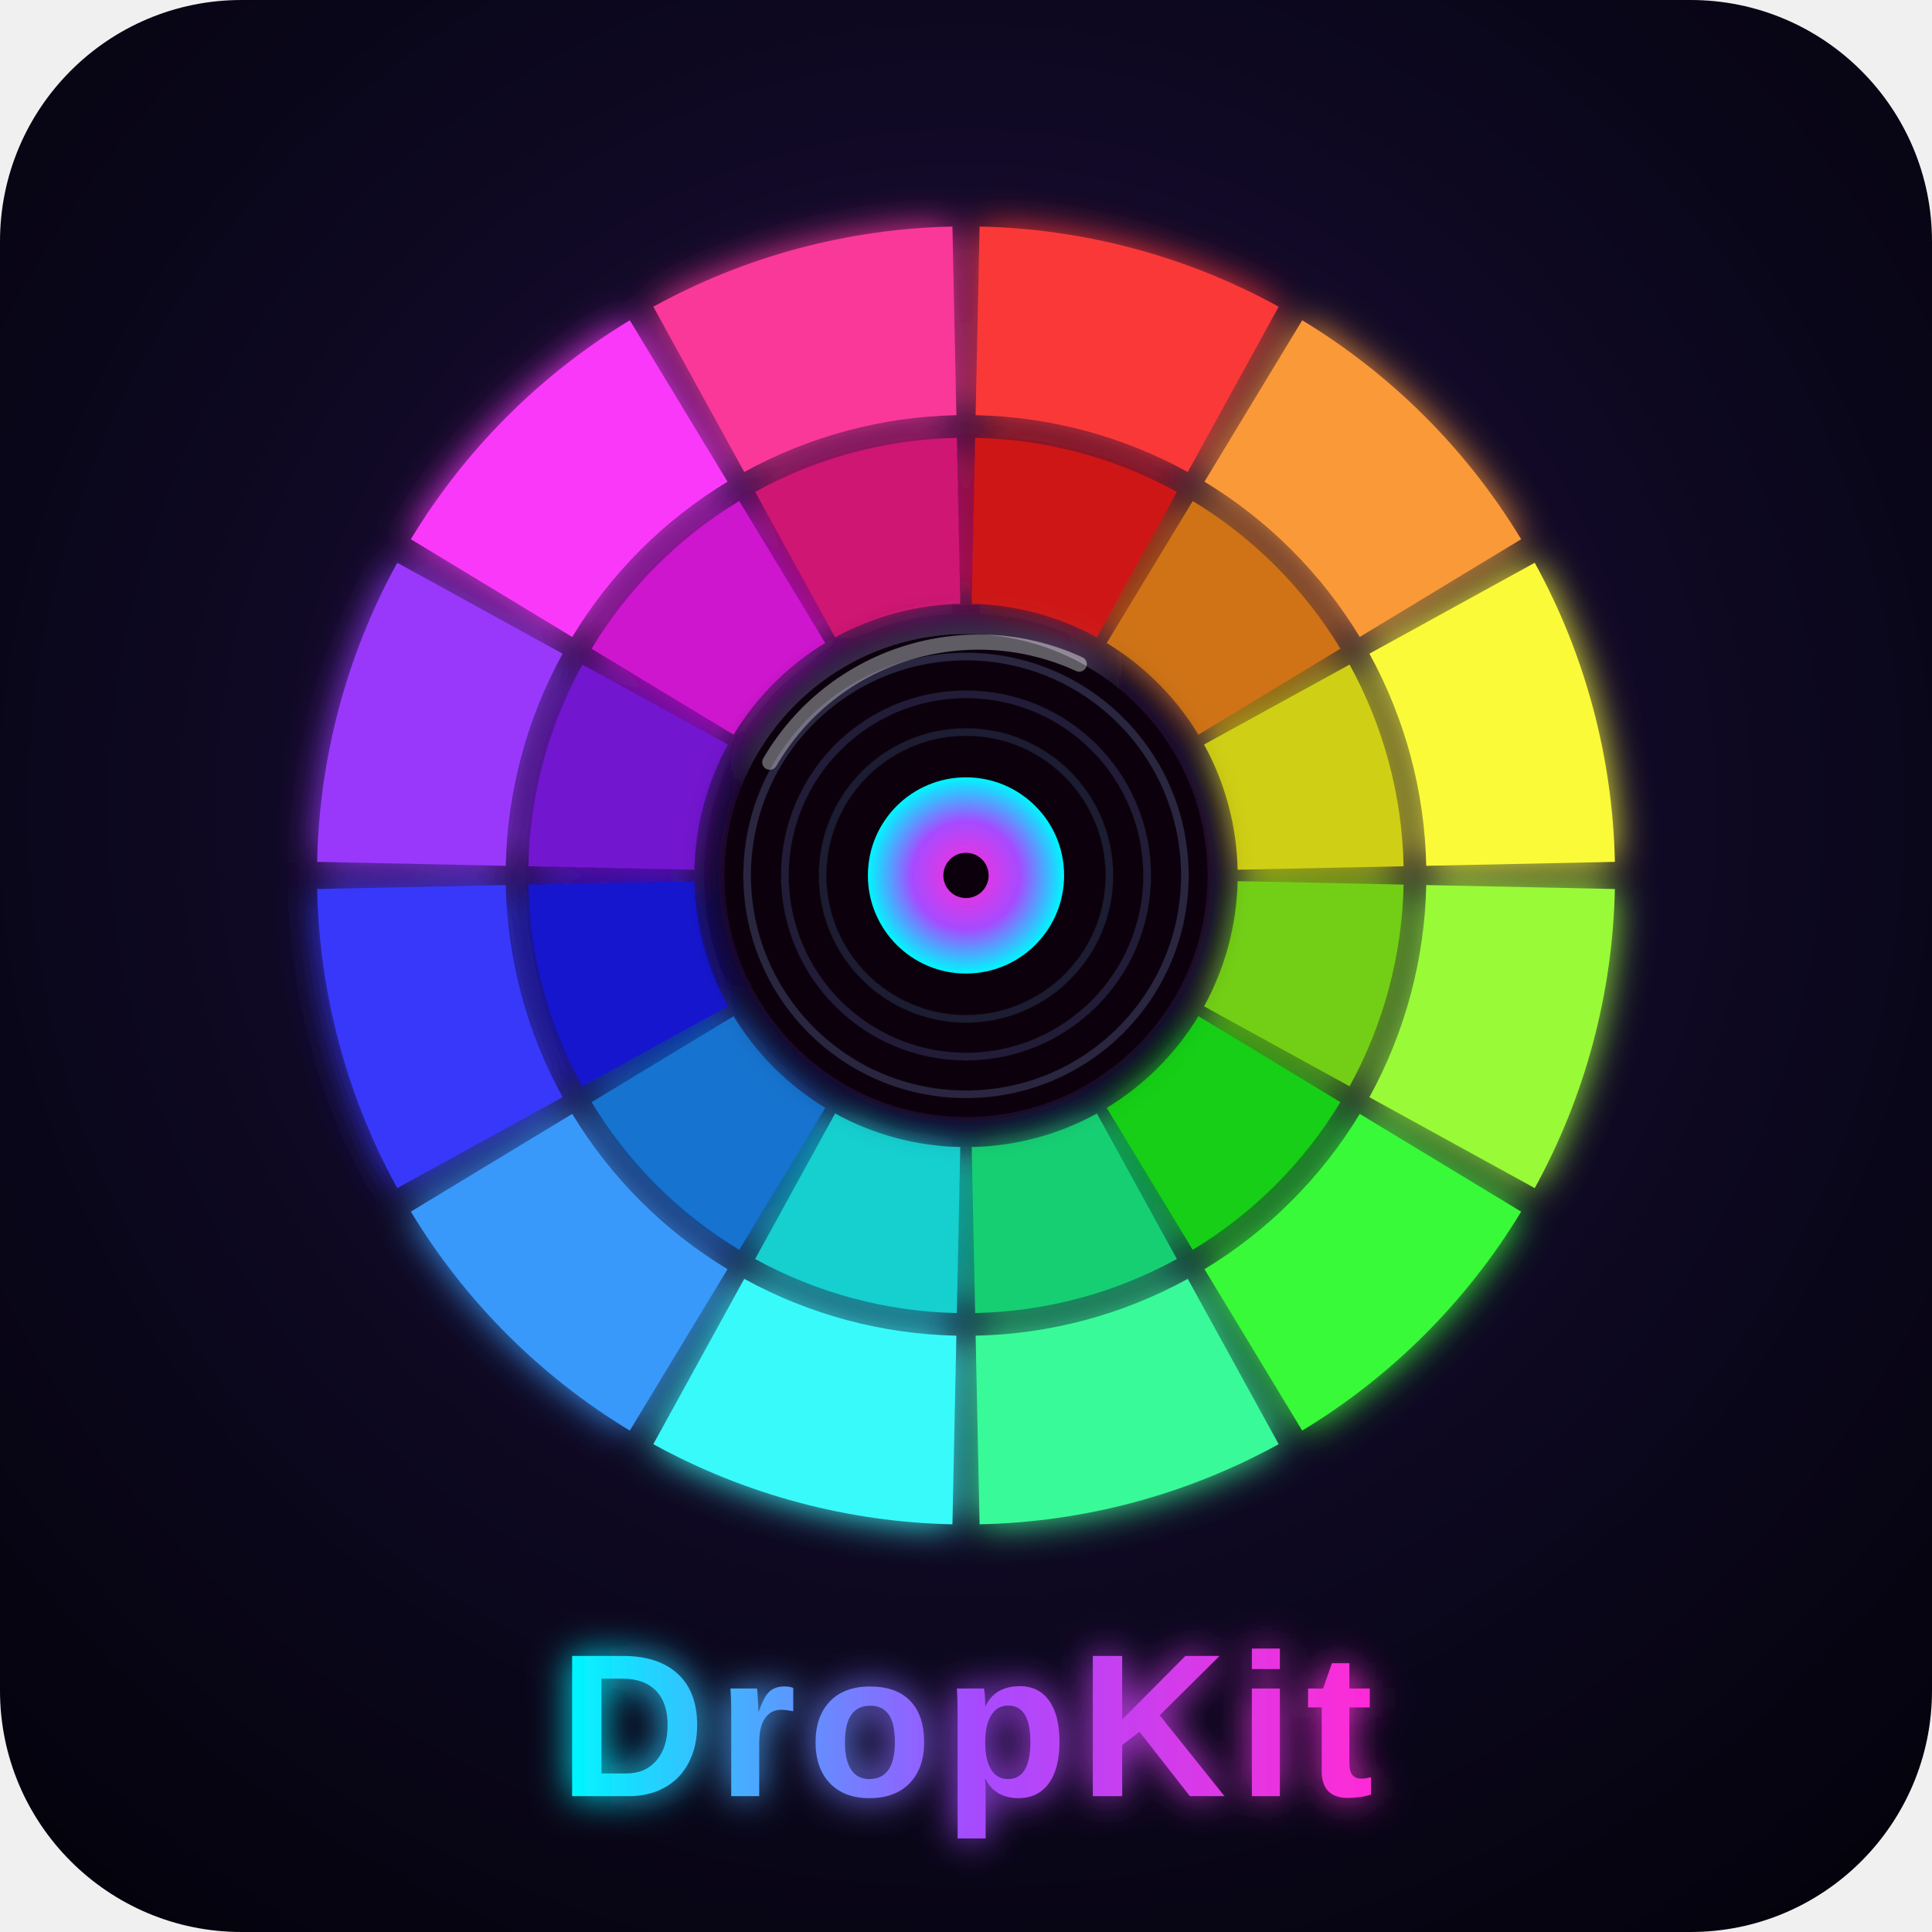
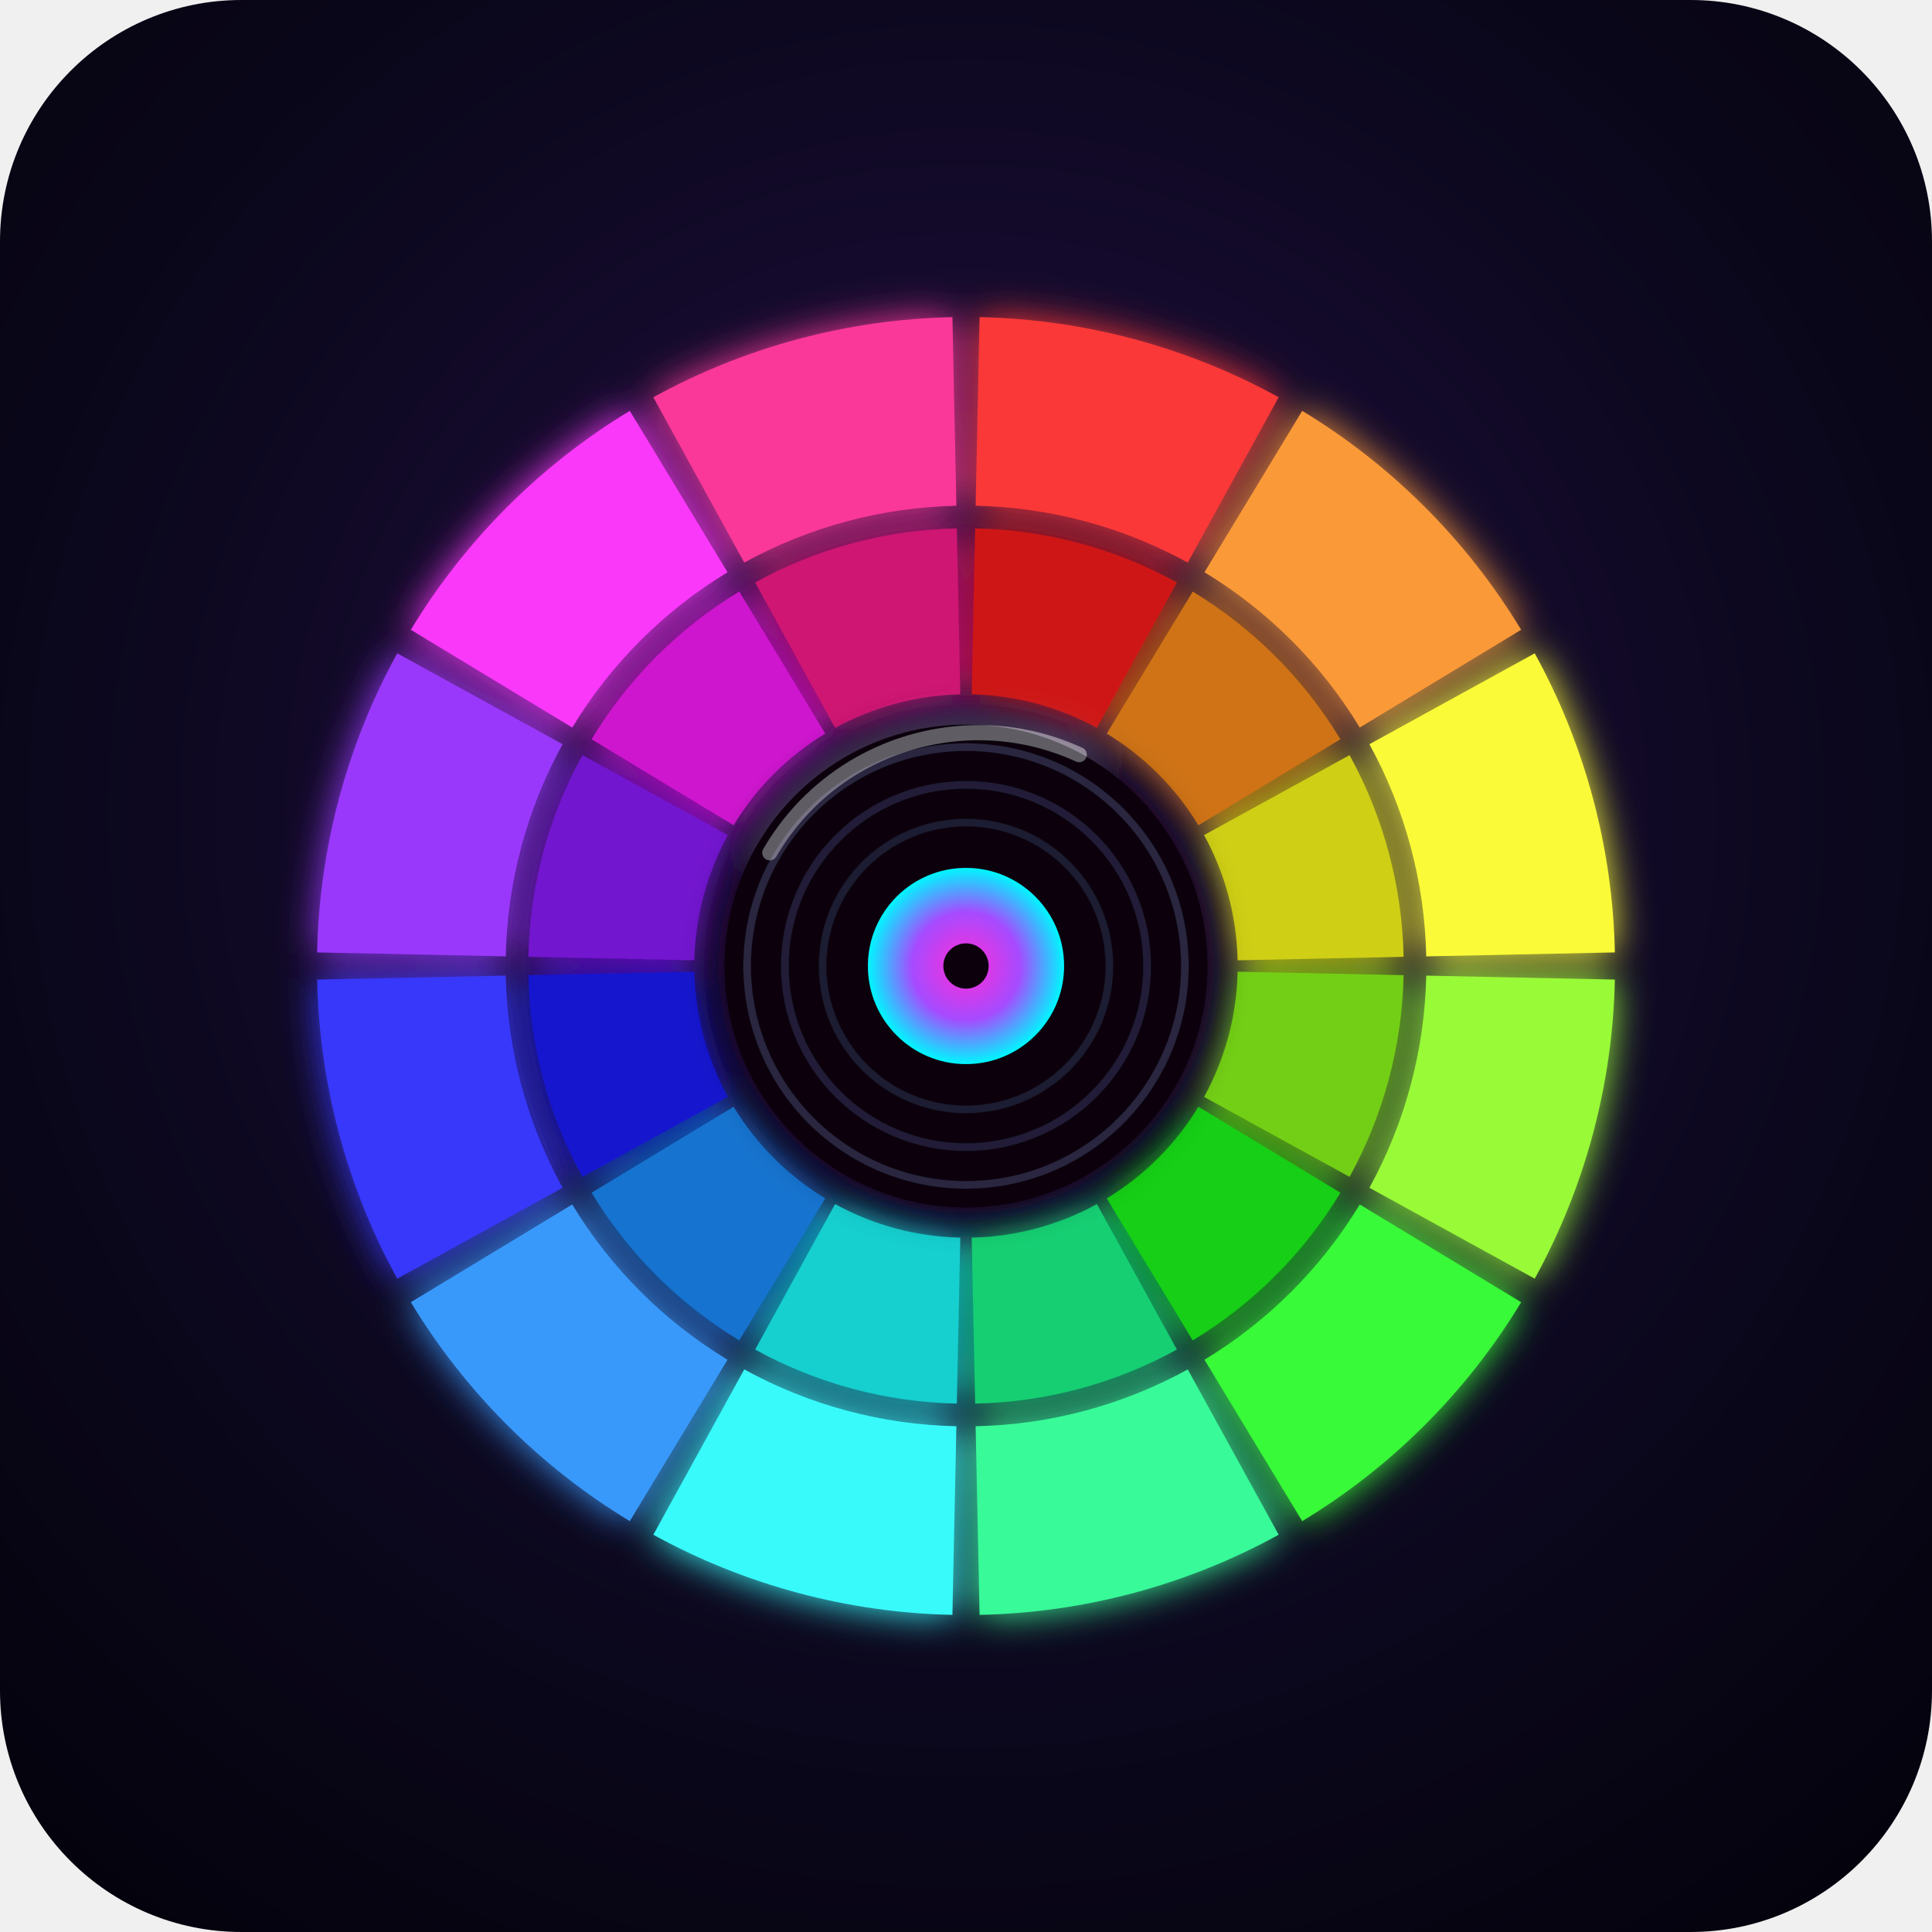
<svg xmlns="http://www.w3.org/2000/svg" viewBox="0 0 512 512" width="512" height="512" role="img" aria-label="DropKit harmonic mixing wheel">
  <defs>
    <radialGradient id="dk-bg" cx="0.5" cy="0.42" r="0.75">
      <stop offset="0" stop-color="#241046" />
      <stop offset="0.55" stop-color="#0d0820" />
      <stop offset="1" stop-color="#03020a" />
    </radialGradient>
-     <linearGradient id="dk-neon" x1="0" y1="0" x2="1" y2="0">
-       <stop offset="0" stop-color="#00f6ff" />
-       <stop offset="0.5" stop-color="#a64bff" />
-       <stop offset="1" stop-color="#ff2bd6" />
-     </linearGradient>
    <radialGradient id="dk-label" cx="0.5" cy="0.5" r="0.5">
      <stop offset="0" stop-color="#ff2bd6" />
      <stop offset="0.55" stop-color="#a64bff" />
      <stop offset="1" stop-color="#00f6ff" />
    </radialGradient>
    <filter id="dk-glow" x="-25%" y="-25%" width="150%" height="150%">
      <feGaussianBlur stdDeviation="5" result="b" />
      <feMerge>
        <feMergeNode in="b" />
        <feMergeNode in="SourceGraphic" />
      </feMerge>
    </filter>
  </defs>
  <rect width="512" height="512" rx="64" fill="url(#dk-bg)" />
  <g filter="url(#dk-glow)">
-     <path d="M259.6 60.04 A172 172 0 0 1 338.86 81.28 L314.77 125.09 A122 122 0 0 0 258.55 110.03 Z" fill="hsl(0 95% 60%)" />
-     <path d="M258.43 116.03 A116 116 0 0 1 311.88 130.35 L290.69 168.91 A72 72 0 0 0 257.51 160.02 Z" fill="hsl(0 80% 45%)" />
-     <path d="M345.1 84.88 A172 172 0 0 1 403.12 142.9 L360.35 168.8 A122 122 0 0 0 319.2 127.65 Z" fill="hsl(30 95% 60%)" />
-     <path d="M316.09 132.78 A116 116 0 0 1 355.22 171.91 L317.59 194.7 A72 72 0 0 0 293.3 170.41 Z" fill="hsl(30 80% 45%)" />
-     <path d="M406.72 149.14 A172 172 0 0 1 427.96 228.4 L377.97 229.45 A122 122 0 0 0 362.91 173.23 Z" fill="hsl(60 95% 60%)" />
-     <path d="M357.65 176.12 A116 116 0 0 1 371.97 229.57 L327.98 230.49 A72 72 0 0 0 319.09 197.31 Z" fill="hsl(60 80% 45%)" />
-     <path d="M427.96 235.6 A172 172 0 0 1 406.72 314.86 L362.91 290.77 A122 122 0 0 0 377.97 234.55 Z" fill="hsl(90 95% 60%)" />
-     <path d="M371.97 234.43 A116 116 0 0 1 357.65 287.88 L319.09 266.69 A72 72 0 0 0 327.98 233.51 Z" fill="hsl(90 80% 45%)" />
-     <path d="M403.12 321.1 A172 172 0 0 1 345.1 379.12 L319.2 336.35 A122 122 0 0 0 360.35 295.2 Z" fill="hsl(120 95% 60%)" />
-     <path d="M355.22 292.09 A116 116 0 0 1 316.09 331.22 L293.3 293.59 A72 72 0 0 0 317.59 269.3 Z" fill="hsl(120 80% 45%)" />
-     <path d="M338.86 382.72 A172 172 0 0 1 259.6 403.96 L258.55 353.97 A122 122 0 0 0 314.77 338.91 Z" fill="hsl(150 95% 60%)" />
-     <path d="M311.88 333.65 A116 116 0 0 1 258.43 347.97 L257.51 303.98 A72 72 0 0 0 290.69 295.09 Z" fill="hsl(150 80% 45%)" />
-     <path d="M252.4 403.96 A172 172 0 0 1 173.14 382.72 L197.23 338.91 A122 122 0 0 0 253.45 353.97 Z" fill="hsl(180 95% 60%)" />
-     <path d="M253.57 347.97 A116 116 0 0 1 200.12 333.65 L221.31 295.09 A72 72 0 0 0 254.49 303.98 Z" fill="hsl(180 80% 45%)" />
-     <path d="M166.9 379.12 A172 172 0 0 1 108.88 321.1 L151.65 295.2 A122 122 0 0 0 192.8 336.35 Z" fill="hsl(210 95% 60%)" />
-     <path d="M195.91 331.22 A116 116 0 0 1 156.78 292.09 L194.41 269.3 A72 72 0 0 0 218.7 293.59 Z" fill="hsl(210 80% 45%)" />
-     <path d="M105.28 314.86 A172 172 0 0 1 84.04 235.6 L134.03 234.55 A122 122 0 0 0 149.09 290.77 Z" fill="hsl(240 95% 60%)" />
-     <path d="M154.35 287.88 A116 116 0 0 1 140.03 234.43 L184.02 233.51 A72 72 0 0 0 192.91 266.69 Z" fill="hsl(240 80% 45%)" />
-     <path d="M84.04 228.4 A172 172 0 0 1 105.28 149.14 L149.09 173.23 A122 122 0 0 0 134.03 229.45 Z" fill="hsl(270 95% 60%)" />
-     <path d="M140.03 229.57 A116 116 0 0 1 154.35 176.12 L192.91 197.31 A72 72 0 0 0 184.02 230.49 Z" fill="hsl(270 80% 45%)" />
-     <path d="M108.88 142.9 A172 172 0 0 1 166.9 84.88 L192.8 127.65 A122 122 0 0 0 151.65 168.8 Z" fill="hsl(300 95% 60%)" />
-     <path d="M156.78 171.91 A116 116 0 0 1 195.91 132.78 L218.7 170.41 A72 72 0 0 0 194.41 194.7 Z" fill="hsl(300 80% 45%)" />
-     <path d="M173.14 81.28 A172 172 0 0 1 252.4 60.04 L253.45 110.03 A122 122 0 0 0 197.23 125.09 Z" fill="hsl(330 95% 60%)" />
-     <path d="M200.12 130.35 A116 116 0 0 1 253.57 116.03 L254.49 160.02 A72 72 0 0 0 221.31 168.91 Z" fill="hsl(330 80% 45%)" />
+     <path d="M259.6 84.04 A172 172 0 0 1 338.86 105.28 L314.77 149.09 A122 122 0 0 0 258.55 134.03 Z" fill="hsl(0 95% 60%)" />
+     <path d="M258.43 140.03 A116 116 0 0 1 311.88 154.35 L290.69 192.91 A72 72 0 0 0 257.51 184.02 Z" fill="hsl(0 80% 45%)" />
+     <path d="M345.1 108.88 A172 172 0 0 1 403.12 166.9 L360.35 192.8 A122 122 0 0 0 319.2 151.65 Z" fill="hsl(30 95% 60%)" />
+     <path d="M316.09 156.78 A116 116 0 0 1 355.22 195.91 L317.59 218.7 A72 72 0 0 0 293.3 194.41 Z" fill="hsl(30 80% 45%)" />
+     <path d="M406.72 173.14 A172 172 0 0 1 427.96 252.4 L377.97 253.45 A122 122 0 0 0 362.91 197.23 Z" fill="hsl(60 95% 60%)" />
+     <path d="M357.65 200.12 A116 116 0 0 1 371.97 253.57 L327.98 254.49 A72 72 0 0 0 319.09 221.31 Z" fill="hsl(60 80% 45%)" />
+     <path d="M427.96 259.6 A172 172 0 0 1 406.72 338.86 L362.91 314.77 A122 122 0 0 0 377.97 258.55 Z" fill="hsl(90 95% 60%)" />
+     <path d="M371.97 258.43 A116 116 0 0 1 357.65 311.88 L319.09 290.69 A72 72 0 0 0 327.98 257.51 Z" fill="hsl(90 80% 45%)" />
+     <path d="M403.12 345.1 A172 172 0 0 1 345.1 403.12 L319.2 360.35 A122 122 0 0 0 360.35 319.2 Z" fill="hsl(120 95% 60%)" />
+     <path d="M355.22 316.09 A116 116 0 0 1 316.09 355.22 L293.3 317.59 A72 72 0 0 0 317.59 293.3 Z" fill="hsl(120 80% 45%)" />
+     <path d="M338.86 406.72 A172 172 0 0 1 259.6 427.96 L258.55 377.97 A122 122 0 0 0 314.77 362.91 Z" fill="hsl(150 95% 60%)" />
+     <path d="M311.88 357.65 A116 116 0 0 1 258.43 371.97 L257.51 327.98 A72 72 0 0 0 290.69 319.09 Z" fill="hsl(150 80% 45%)" />
+     <path d="M252.4 427.96 A172 172 0 0 1 173.14 406.72 L197.23 362.91 A122 122 0 0 0 253.45 377.97 Z" fill="hsl(180 95% 60%)" />
+     <path d="M253.57 371.97 A116 116 0 0 1 200.12 357.65 L221.31 319.09 A72 72 0 0 0 254.49 327.98 Z" fill="hsl(180 80% 45%)" />
+     <path d="M166.9 403.12 A172 172 0 0 1 108.88 345.1 L151.65 319.2 A122 122 0 0 0 192.8 360.35 Z" fill="hsl(210 95% 60%)" />
+     <path d="M195.91 355.22 A116 116 0 0 1 156.78 316.09 L194.41 293.3 A72 72 0 0 0 218.7 317.59 Z" fill="hsl(210 80% 45%)" />
+     <path d="M105.28 338.86 A172 172 0 0 1 84.04 259.6 L134.03 258.55 A122 122 0 0 0 149.09 314.77 Z" fill="hsl(240 95% 60%)" />
+     <path d="M154.35 311.88 A116 116 0 0 1 140.03 258.43 L184.02 257.51 A72 72 0 0 0 192.91 290.69 Z" fill="hsl(240 80% 45%)" />
+     <path d="M84.04 252.4 A172 172 0 0 1 105.28 173.14 L149.09 197.23 A122 122 0 0 0 134.03 253.45 Z" fill="hsl(270 95% 60%)" />
+     <path d="M140.03 253.57 A116 116 0 0 1 154.35 200.12 L192.91 221.31 A72 72 0 0 0 184.02 254.49 Z" fill="hsl(270 80% 45%)" />
+     <path d="M108.88 166.9 A172 172 0 0 1 166.9 108.88 L192.8 151.65 A122 122 0 0 0 151.65 192.8 Z" fill="hsl(300 95% 60%)" />
+     <path d="M156.78 195.91 A116 116 0 0 1 195.91 156.78 L218.7 194.41 A72 72 0 0 0 194.41 218.7 Z" fill="hsl(300 80% 45%)" />
+     <path d="M173.14 105.28 A172 172 0 0 1 252.4 84.04 L253.45 134.03 A122 122 0 0 0 197.23 149.09 Z" fill="hsl(330 95% 60%)" />
+     <path d="M200.12 154.35 A116 116 0 0 1 253.57 140.03 L254.49 184.02 A72 72 0 0 0 221.31 192.91 Z" fill="hsl(330 80% 45%)" />
  </g>
  <g filter="url(#dk-glow)">
-     <circle cx="256" cy="232" r="64" fill="#07060f" />
-     <circle cx="256" cy="232" r="58" fill="none" stroke="#2a2540" stroke-width="2" />
-     <circle cx="256" cy="232" r="48" fill="none" stroke="#231f38" stroke-width="2" />
-     <circle cx="256" cy="232" r="38" fill="none" stroke="#1d1a30" stroke-width="2" />
-     <circle cx="256" cy="232" r="26" fill="url(#dk-label)" />
-     <circle cx="256" cy="232" r="6" fill="#07060f" />
-     <path d="M204 202 A64 64 0 0 1 286 176" fill="none" stroke="#ffffff" stroke-width="4" stroke-linecap="round" opacity="0.35" />
+     <circle cx="256" cy="256" r="64" fill="#07060f" />
+     <circle cx="256" cy="256" r="58" fill="none" stroke="#2a2540" stroke-width="2" />
+     <circle cx="256" cy="256" r="48" fill="none" stroke="#231f38" stroke-width="2" />
+     <circle cx="256" cy="256" r="38" fill="none" stroke="#1d1a30" stroke-width="2" />
+     <circle cx="256" cy="256" r="26" fill="url(#dk-label)" />
+     <circle cx="256" cy="256" r="6" fill="#07060f" />
+     <path d="M204 226 A64 64 0 0 1 286 200" fill="none" stroke="#ffffff" stroke-width="4" stroke-linecap="round" opacity="0.35" />
  </g>
-   <text x="256" y="476" text-anchor="middle" font-family="Arial, Helvetica, sans-serif" font-size="54" font-weight="900" letter-spacing="3" fill="url(#dk-neon)" filter="url(#dk-glow)">DropKit</text>
</svg>
